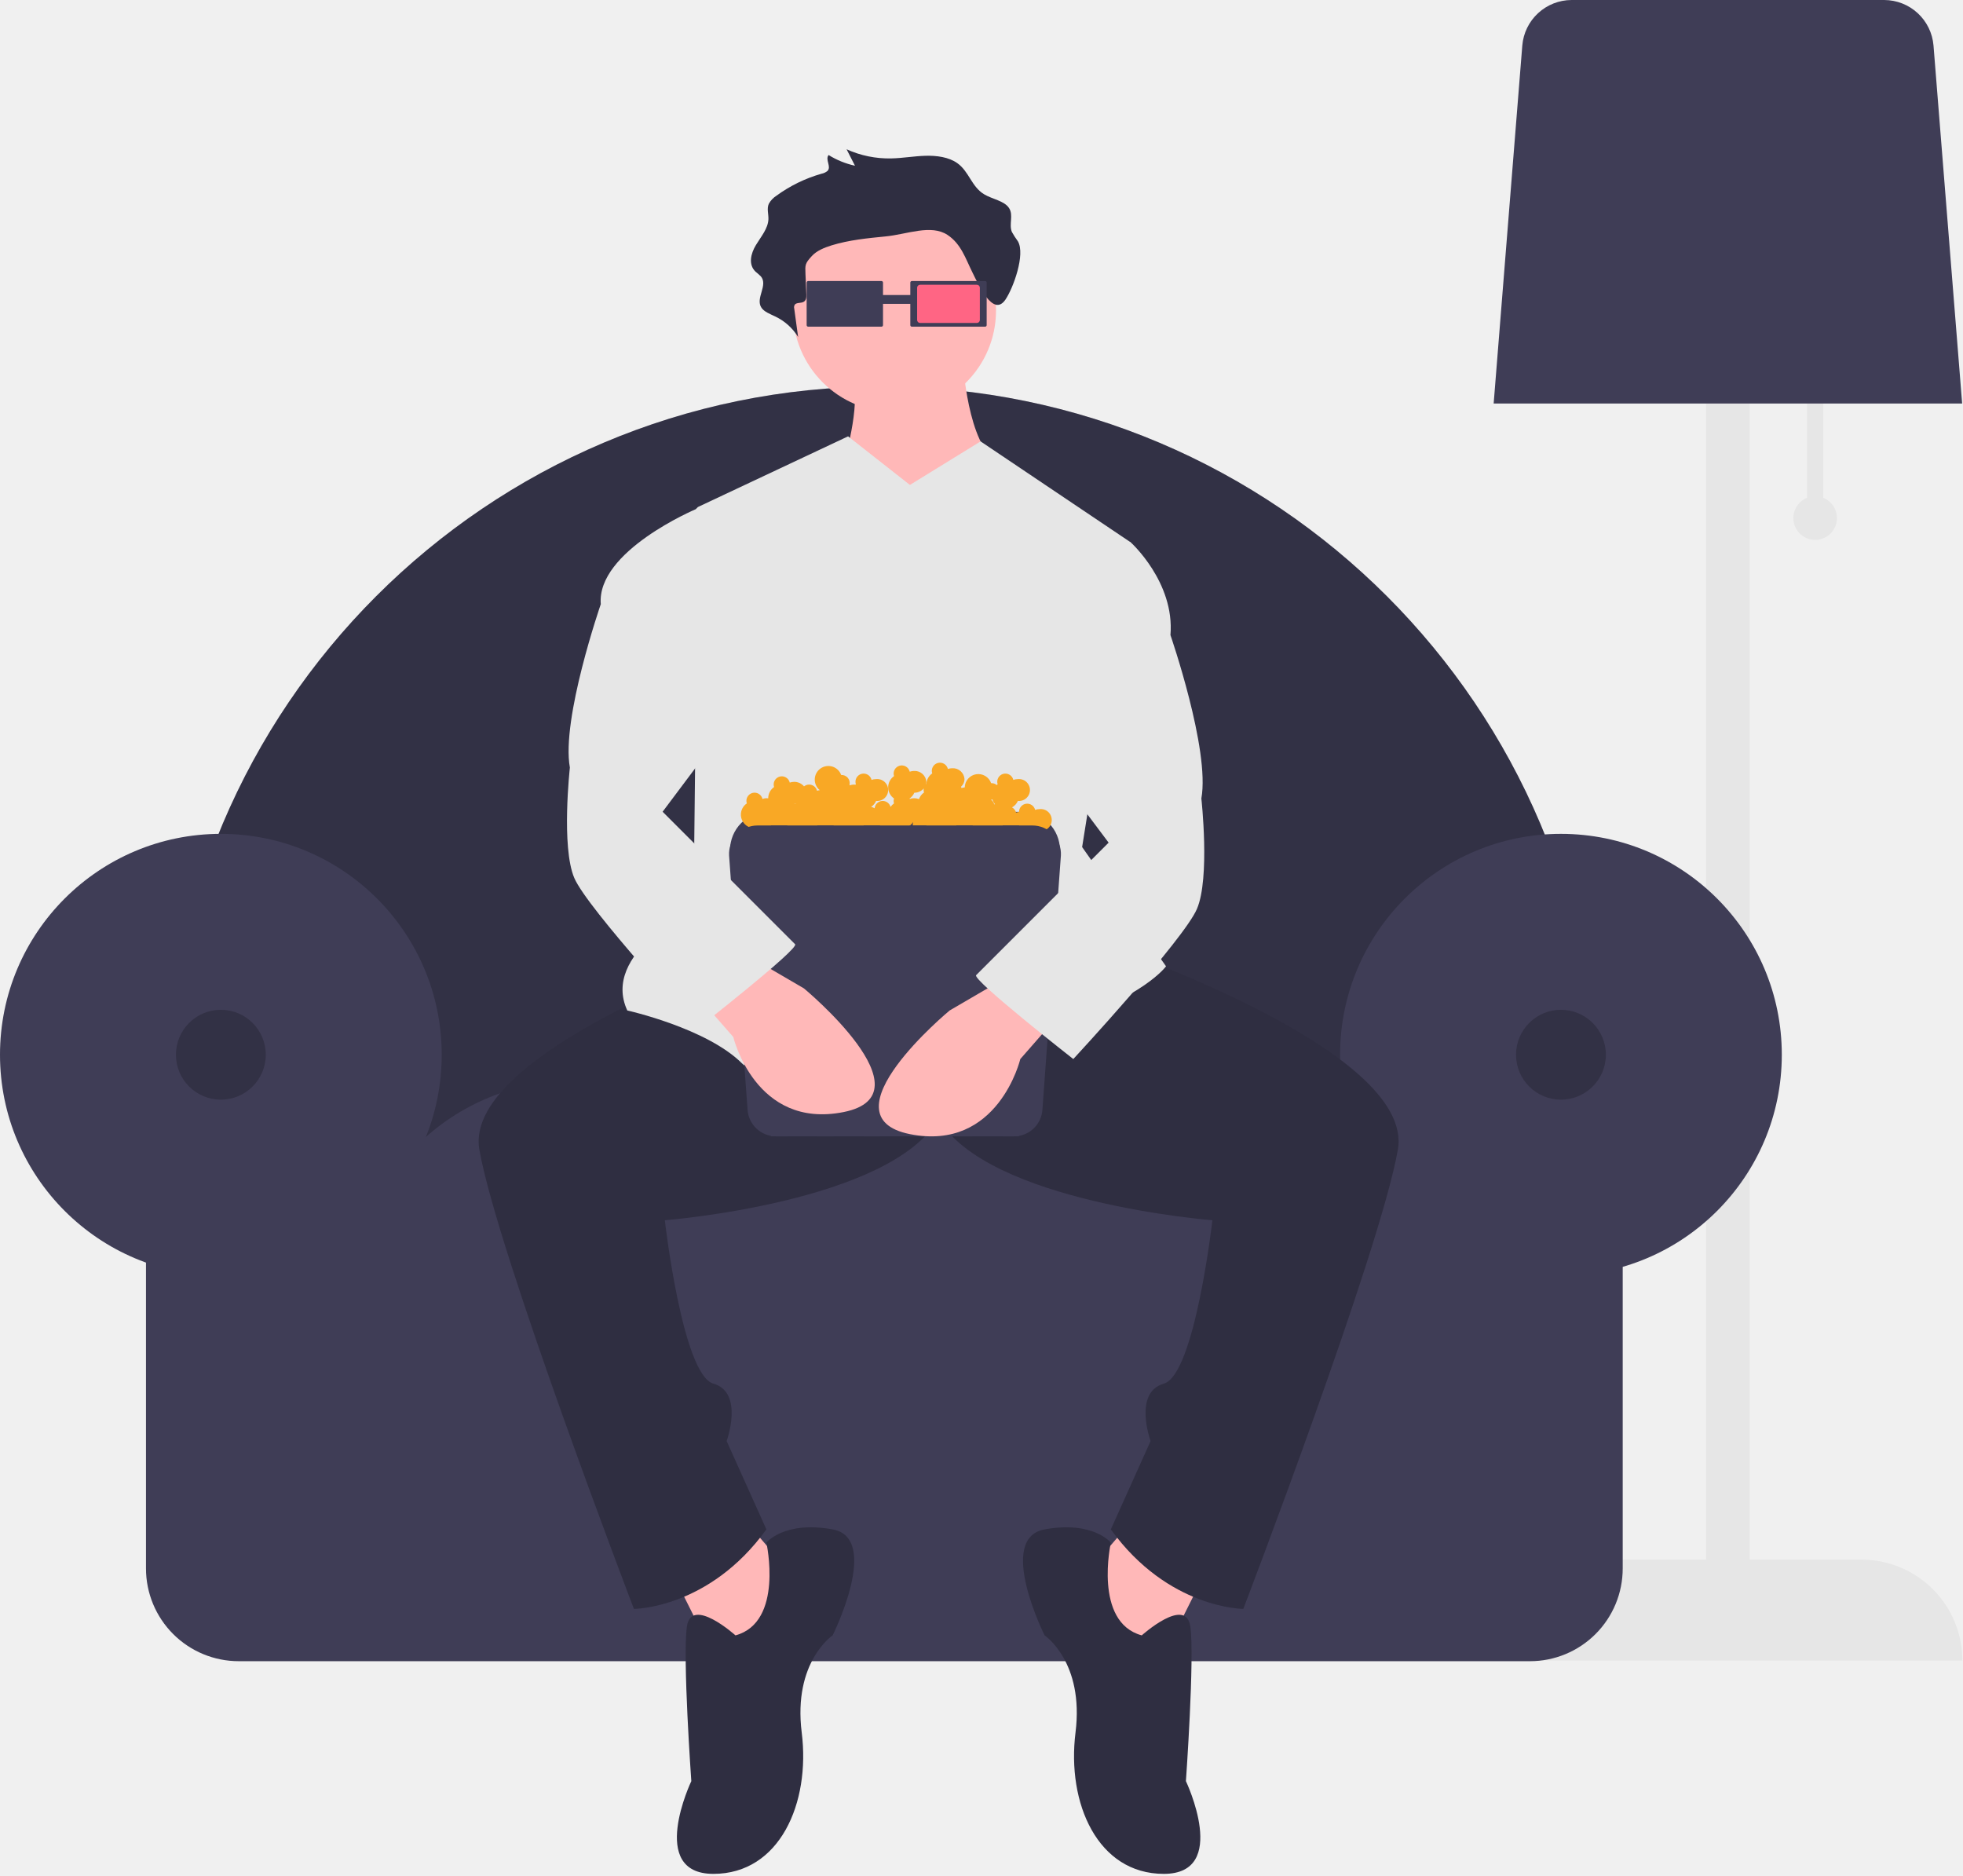
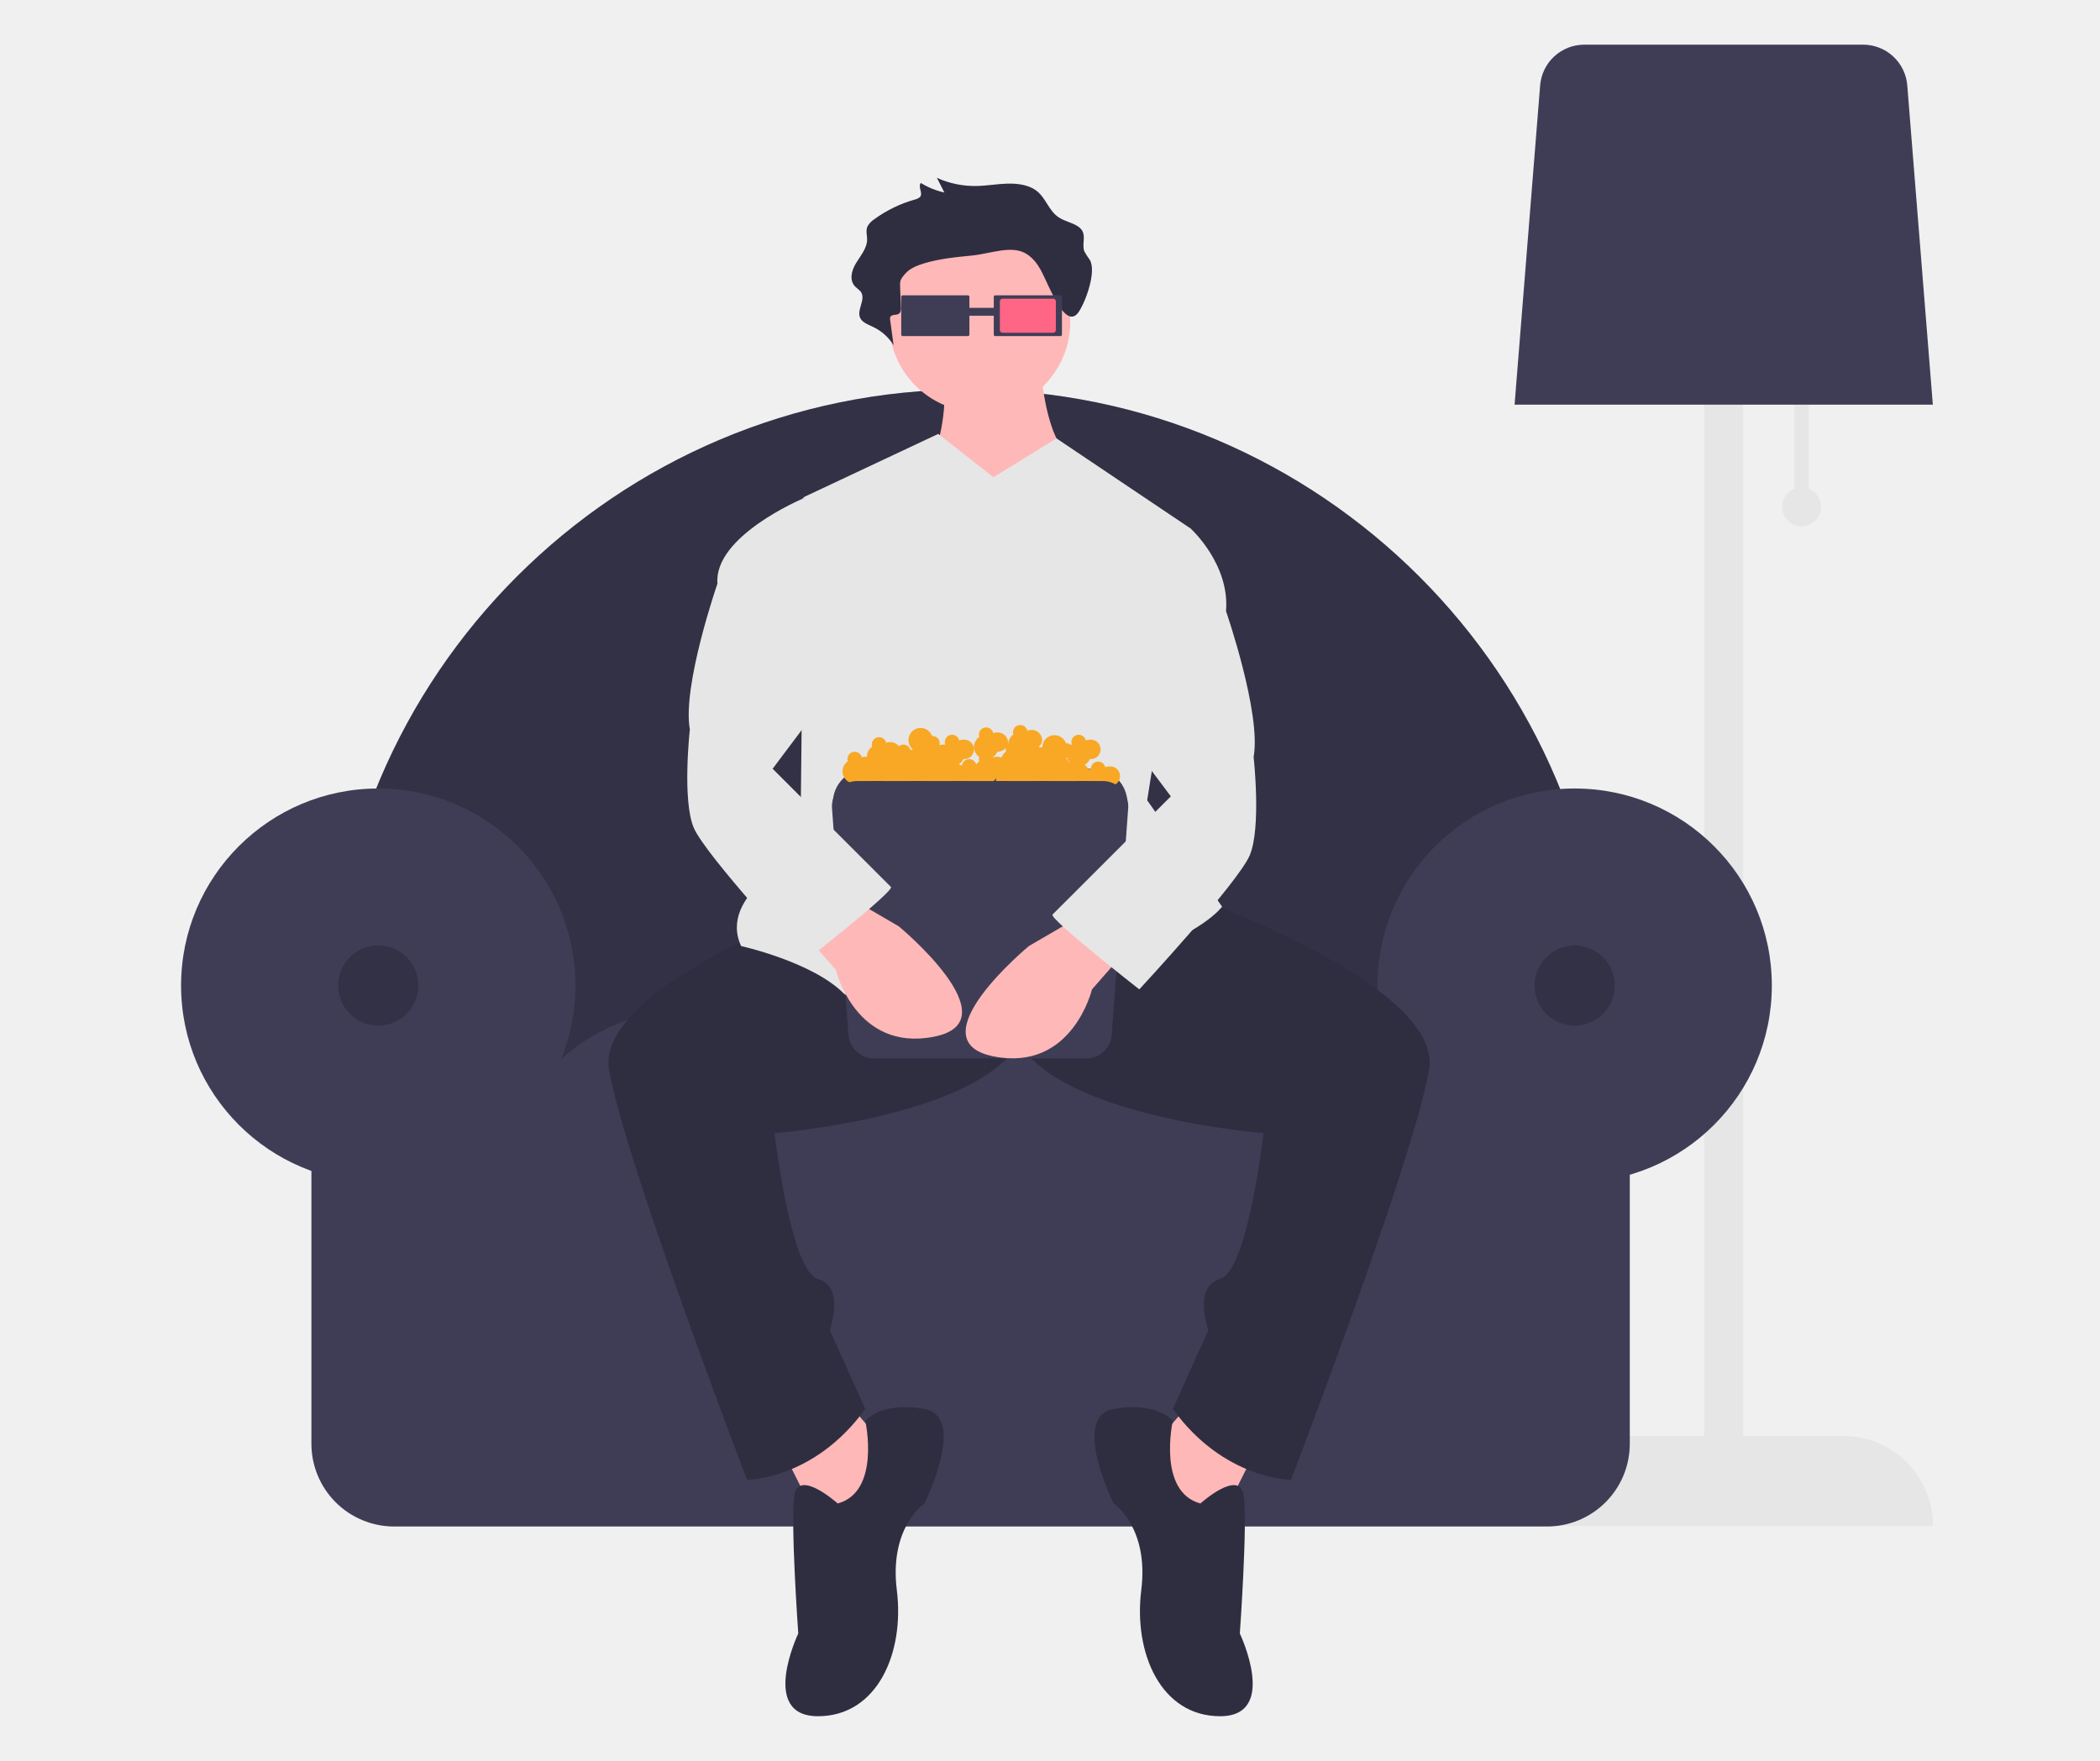
- <svg xmlns="http://www.w3.org/2000/svg" width="720" height="688" viewBox="0 0 720 688" fill="none">
-   <g clip-path="url(#clip0_317_203)">
-     <path d="M668.77 182.587V144H662.77V182.587C661.048 183.283 659.623 184.556 658.738 186.188C657.852 187.82 657.562 189.709 657.917 191.531C658.271 193.354 659.249 194.996 660.682 196.177C662.114 197.357 663.913 198.003 665.77 198.003C667.626 198.003 669.425 197.357 670.858 196.177C672.29 194.996 673.268 193.354 673.622 191.531C673.977 189.709 673.687 187.82 672.801 186.188C671.916 184.556 670.491 183.283 668.77 182.587Z" fill="#E6E6E6" />
-     <path d="M682.77 572H641.77V74H625.77V572H584.769C579.911 572 575.099 572.957 570.61 574.816C566.121 576.676 562.042 579.401 558.607 582.837C555.171 586.273 552.445 590.352 550.586 594.841C548.727 599.33 547.77 604.141 547.77 609V609H719.77V609C719.77 604.141 718.813 599.33 716.953 594.841C715.094 590.352 712.368 586.273 708.932 582.837C705.497 579.401 701.418 576.676 696.929 574.816C692.44 572.957 687.628 572 682.77 572V572Z" fill="#E6E6E6" />
-     <path d="M547.853 148H719.687L709.179 16.66C708.795 12.131 706.73 7.91 703.39 4.827C700.05 1.743 695.678 0.022 691.133 0H576.406C571.861 0.022 567.489 1.743 564.149 4.827C560.809 7.91 558.744 12.131 558.36 16.66L547.853 148Z" fill="#3F3D56" />
-     <path d="M61.098 457.536H585.576V403.989C585.576 259.391 467.936 141.75 323.337 141.75C178.738 141.75 61.098 259.391 61.098 403.989V457.536Z" fill="#3F3D56" />
-     <path opacity="0.2" d="M61.098 457.536H585.576V403.989C585.576 259.391 467.936 141.75 323.337 141.75C178.738 141.75 61.098 259.391 61.098 403.989V457.536Z" fill="black" />
-     <path d="M129.072 476.071H532.705C532.321 454.835 523.622 434.598 508.477 419.707C493.332 404.817 472.95 396.462 451.711 396.438H210.066C188.827 396.462 168.445 404.817 153.3 419.707C138.155 434.598 129.456 454.835 129.072 476.071V476.071Z" fill="#3F3D56" />
-     <path d="M81.006 467.833C125.744 467.833 162.012 431.565 162.012 386.827C162.012 342.089 125.744 305.821 81.006 305.821C36.268 305.821 0 342.089 0 386.827C0 431.565 36.268 467.833 81.006 467.833Z" fill="#3F3D56" />
-     <path d="M572.533 467.833C617.272 467.833 653.539 431.565 653.539 386.827C653.539 342.089 617.272 305.821 572.533 305.821C527.795 305.821 491.527 342.089 491.527 386.827C491.527 431.565 527.795 467.833 572.533 467.833Z" fill="#3F3D56" />
-     <path d="M511.436 428.017V458.222H137.298V428.017H53.546V575.239C53.546 584.259 57.13 592.91 63.508 599.288C69.886 605.667 78.537 609.25 87.557 609.25H561.176C565.643 609.25 570.065 608.37 574.192 606.661C578.318 604.952 582.067 602.447 585.226 599.289C588.384 596.13 590.889 592.381 592.598 588.255C594.308 584.128 595.187 579.705 595.187 575.239V428.017H511.436Z" fill="#3F3D56" />
-     <path opacity="0.2" d="M81.006 403.303C90.105 403.303 97.482 395.926 97.482 386.827C97.482 377.728 90.105 370.351 81.006 370.351C71.907 370.351 64.53 377.728 64.53 386.827C64.53 395.926 71.907 403.303 81.006 403.303Z" fill="black" />
-     <path opacity="0.2" d="M572.533 403.303C581.632 403.303 589.009 395.926 589.009 386.827C589.009 377.728 581.632 370.351 572.533 370.351C563.434 370.351 556.057 377.728 556.057 386.827C556.057 395.926 563.434 403.303 572.533 403.303Z" fill="black" />
-     <path d="M353.178 132.496C353.178 132.496 354.797 163.271 366.135 169.75C377.473 176.229 366.135 219.961 366.135 219.961L312.685 221.581L309.445 169.75C309.445 169.75 315.924 148.694 312.685 138.975C309.445 129.257 353.178 132.496 353.178 132.496Z" fill="#FFB8B8" />
-     <path d="M413.107 560.102L393.671 582.778L424.446 611.933L440.643 579.539L413.107 560.102Z" fill="#FFB8B8" />
-     <path d="M275.431 560.102L294.868 582.778L264.093 611.933L247.896 579.539L275.431 560.102Z" fill="#FFB8B8" />
-     <path d="M402.579 345.49C402.579 345.49 519.199 384.363 512.72 421.616C506.241 458.87 456.03 590.067 456.03 590.067C456.03 590.067 428.495 590.067 407.438 560.912L422.016 528.518C422.016 528.518 415.537 510.701 426.875 507.461C438.213 504.222 444.692 447.532 444.692 447.532C444.692 447.532 362.086 441.053 344.269 410.278L311.875 332.532L402.579 345.49Z" fill="#2F2E41" />
-     <path d="M285.96 345.49C285.96 345.49 169.34 384.363 175.819 421.616C182.298 458.87 232.509 590.067 232.509 590.067C232.509 590.067 260.044 590.067 281.101 560.912L266.523 528.518C266.523 528.518 273.002 510.701 261.664 507.461C250.326 504.222 243.847 447.532 243.847 447.532C243.847 447.532 326.453 441.053 344.27 410.278L376.664 332.532L285.96 345.49Z" fill="#2F2E41" />
-     <path d="M418.777 599.785C418.777 599.785 434.974 585.208 436.593 596.546C438.213 607.884 434.974 653.236 434.974 653.236C434.974 653.236 451.171 687.25 426.875 687.25C402.579 687.25 391.241 661.334 394.481 635.419C397.72 609.503 383.143 599.785 383.143 599.785C383.143 599.785 365.326 564.151 383.143 560.912C400.96 557.673 407.439 565.771 407.439 565.771C407.439 565.771 400.96 594.926 418.777 599.785Z" fill="#2F2E41" />
-     <path d="M269.762 599.785C269.762 599.785 253.565 585.208 251.946 596.546C250.326 607.884 253.565 653.236 253.565 653.236C253.565 653.236 237.368 687.25 261.664 687.25C285.96 687.25 297.298 661.334 294.058 635.419C290.819 609.503 305.396 599.785 305.396 599.785C305.396 599.785 323.213 564.151 305.396 560.912C287.579 557.673 281.1 565.771 281.1 565.771C281.1 565.771 287.579 594.926 269.762 599.785Z" fill="#2F2E41" />
-     <path d="M328.072 151.123C348.647 151.123 365.326 134.444 365.326 113.87C365.326 93.295 348.647 76.616 328.072 76.616C307.498 76.616 290.819 93.295 290.819 113.87C290.819 134.444 307.498 151.123 328.072 151.123Z" fill="#FFB8B8" />
-     <path d="M333.741 177.849L311.065 160.032L255.995 185.947L254.375 333.342C254.375 333.342 220.361 349.539 230.079 370.595C230.079 370.595 259.234 377.074 272.192 390.032C285.15 402.989 358.037 385.173 388.812 375.454C419.586 365.736 427.685 354.398 427.685 354.398L396.91 310.666L414.727 198.905L359.663 161.884L333.741 177.849Z" fill="#E6E6E6" />
-     <path d="M373.363 88.514C372.552 87.413 371.81 86.261 371.142 85.067C369.987 82.254 371.812 78.939 370.107 76.311C368.367 73.63 363.948 73.064 360.942 71.242C356.311 68.436 355.47 62.929 351.131 59.836C348.005 57.607 343.547 57.007 339.369 57.134C335.192 57.261 331.07 58.016 326.891 58.099C321.25 58.225 315.652 57.08 310.514 54.75L313.597 60.781C310.171 60.034 306.898 58.707 303.919 56.858C302.555 58.549 305.05 61.117 303.503 62.703C302.869 63.215 302.119 63.563 301.319 63.716C295.372 65.406 289.773 68.138 284.781 71.784C283.625 72.519 282.669 73.528 281.998 74.722C281.194 76.503 281.907 78.47 281.846 80.363C281.735 83.804 279.109 86.804 277.245 89.904C275.381 93.004 274.374 97.022 277.139 99.653C277.811 100.187 278.456 100.756 279.07 101.356C281.84 104.623 276.937 109.408 279.3 112.875C280.327 114.38 282.43 115.142 284.258 116.031C287.759 117.668 290.704 120.294 292.732 123.584L291.311 113.156C291.237 112.898 291.223 112.627 291.272 112.363C291.322 112.099 291.432 111.851 291.594 111.637C292.282 110.936 293.723 111.215 294.673 110.751C295.718 110.24 295.797 109.067 295.756 108.085L295.436 100.514C295.292 97.11 295.252 96.658 297.76 93.909C299.511 91.99 302.267 90.831 305.035 89.979C311.36 88.032 318.163 87.359 324.888 86.701C332.697 85.937 341.49 82.148 347.554 86.171C352.519 89.464 354.169 94.877 356.561 99.678C358.711 103.993 364.229 116.698 368.823 109.82C371.708 105.501 376.12 93.323 373.363 88.514Z" fill="#2F2E41" />
-     <path d="M334.468 103.063C334.314 103.063 334.167 103.124 334.059 103.233C333.95 103.341 333.889 103.488 333.889 103.642V119.239C333.889 119.392 333.95 119.539 334.059 119.648C334.167 119.756 334.314 119.817 334.468 119.817H361.317C361.471 119.817 361.618 119.756 361.727 119.648C361.835 119.539 361.896 119.392 361.896 119.239V103.642C361.896 103.488 361.835 103.341 361.727 103.233C361.618 103.124 361.471 103.063 361.317 103.063L334.468 103.063Z" fill="#3F3D56" />
-     <path d="M337.468 104.438C337.182 104.439 336.908 104.553 336.706 104.755C336.504 104.957 336.39 105.231 336.39 105.517V117.363C336.39 117.649 336.504 117.923 336.706 118.126C336.908 118.328 337.182 118.442 337.468 118.442H358.317C358.603 118.442 358.877 118.328 359.079 118.126C359.281 117.923 359.395 117.649 359.396 117.363V105.517C359.395 105.231 359.281 104.957 359.079 104.755C358.877 104.553 358.603 104.439 358.317 104.438H337.468Z" fill="#FF6584" />
-     <path d="M334.77 108.201H320.784V111.44H334.77V108.201Z" fill="#3F3D56" />
-     <path d="M296.447 103.063C296.293 103.063 296.146 103.124 296.038 103.233C295.929 103.341 295.868 103.488 295.868 103.642V119.239C295.868 119.392 295.929 119.539 296.038 119.648C296.146 119.756 296.293 119.817 296.447 119.817H323.297C323.45 119.817 323.597 119.756 323.706 119.648C323.814 119.539 323.875 119.392 323.875 119.239V103.642C323.875 103.488 323.814 103.341 323.706 103.233C323.597 103.124 323.45 103.063 323.297 103.063L296.447 103.063Z" fill="#3F3D56" />
-     <path d="M299.448 104.438C299.162 104.439 298.887 104.552 298.685 104.755C298.483 104.957 298.369 105.231 298.369 105.517V117.363C298.369 117.649 298.483 117.924 298.685 118.126C298.887 118.328 299.162 118.442 299.448 118.442H320.296C320.582 118.442 320.856 118.328 321.058 118.126C321.261 117.924 321.375 117.649 321.375 117.363V105.517C321.375 105.231 321.261 104.957 321.058 104.755C320.856 104.552 320.582 104.439 320.296 104.438H299.448Z" fill="#3F3D56" />
-     <path d="M281.77 297.75H374.77C378.483 297.75 382.044 299.225 384.669 301.85C387.295 304.476 388.77 308.037 388.77 311.75V311.75H267.77C267.77 308.037 269.245 304.476 271.87 301.85C274.496 299.225 278.057 297.75 281.77 297.75V297.75Z" fill="#3F3D56" />
-     <path d="M381.27 296.75C380.725 296.752 380.185 296.844 379.67 297.022C379.494 296.312 379.064 295.691 378.461 295.277C377.858 294.862 377.124 294.683 376.398 294.772C375.672 294.862 375.003 295.214 374.519 295.763C374.035 296.311 373.768 297.018 373.77 297.75C373.77 297.765 373.773 297.779 373.774 297.794C373.399 297.829 373.029 297.906 372.67 298.022C372.569 297.618 372.385 297.24 372.129 296.911C371.874 296.582 371.553 296.31 371.187 296.111C372.149 295.58 372.909 294.748 373.352 293.743C373.914 293.799 374.481 293.735 375.018 293.557C375.554 293.379 376.046 293.09 376.463 292.708C376.88 292.327 377.212 291.862 377.437 291.344C377.662 290.825 377.775 290.266 377.769 289.701C377.764 289.136 377.639 288.578 377.403 288.065C377.168 287.551 376.826 287.093 376.402 286.721C375.977 286.348 375.479 286.069 374.939 285.901C374.399 285.734 373.831 285.683 373.27 285.75C372.725 285.752 372.185 285.844 371.671 286.022C371.578 285.629 371.407 285.259 371.168 284.933C370.928 284.608 370.625 284.335 370.277 284.13C369.929 283.925 369.543 283.792 369.143 283.74C368.742 283.689 368.335 283.719 367.946 283.829C367.558 283.938 367.195 284.126 366.881 284.38C366.567 284.634 366.307 284.948 366.118 285.305C365.929 285.662 365.814 286.054 365.78 286.456C365.746 286.859 365.794 287.264 365.922 287.647C365.802 287.73 365.69 287.824 365.579 287.917C365.013 287.43 364.278 287.186 363.534 287.236C363.149 286.132 362.388 285.198 361.384 284.598C360.38 283.999 359.197 283.771 358.043 283.956C356.888 284.141 355.835 284.727 355.069 285.61C354.302 286.493 353.871 287.618 353.851 288.787C353.449 288.819 353.053 288.898 352.67 289.022C352.627 288.853 352.57 288.688 352.498 288.529C352.893 288.18 353.21 287.753 353.429 287.274C353.648 286.796 353.764 286.276 353.77 285.75C353.7 284.624 353.187 283.572 352.344 282.823C351.501 282.073 350.396 281.688 349.27 281.75C348.725 281.752 348.185 281.844 347.67 282.022C347.578 281.629 347.407 281.259 347.168 280.933C346.928 280.608 346.625 280.335 346.277 280.13C345.929 279.925 345.543 279.792 345.142 279.74C344.742 279.689 344.335 279.719 343.946 279.829C343.558 279.938 343.195 280.126 342.881 280.38C342.567 280.634 342.307 280.948 342.118 281.305C341.929 281.662 341.814 282.054 341.78 282.456C341.746 282.859 341.794 283.264 341.922 283.647C341.292 284.085 340.771 284.661 340.401 285.332C340.03 286.003 339.819 286.751 339.784 287.516C339.742 287.554 339.693 287.585 339.653 287.624C339.728 287.339 339.767 287.045 339.77 286.75C339.7 285.624 339.187 284.572 338.344 283.823C337.501 283.073 336.396 282.688 335.27 282.75C334.725 282.752 334.185 282.844 333.67 283.022C333.578 282.629 333.407 282.259 333.168 281.933C332.928 281.608 332.625 281.335 332.277 281.13C331.929 280.925 331.543 280.792 331.142 280.74C330.742 280.689 330.335 280.719 329.946 280.829C329.557 280.938 329.195 281.126 328.881 281.38C328.567 281.634 328.307 281.948 328.118 282.305C327.929 282.662 327.814 283.054 327.78 283.456C327.746 283.859 327.794 284.264 327.921 284.647C327.258 285.106 326.715 285.719 326.34 286.434C325.965 287.148 325.77 287.943 325.77 288.75C325.77 289.557 325.965 290.352 326.34 291.066C326.715 291.781 327.258 292.394 327.921 292.853C327.719 293.434 327.719 294.066 327.921 294.647C327.42 294.997 326.987 295.435 326.642 295.939C326.457 295.267 326.042 294.682 325.471 294.284C324.899 293.886 324.205 293.701 323.511 293.761C322.817 293.821 322.166 294.122 321.671 294.612C321.176 295.102 320.868 295.751 320.8 296.444C320.4 296.209 319.966 296.034 319.515 295.925C320.325 295.39 320.963 294.632 321.351 293.743C321.914 293.799 322.481 293.735 323.017 293.557C323.554 293.379 324.046 293.09 324.463 292.708C324.88 292.327 325.212 291.862 325.437 291.344C325.662 290.825 325.775 290.266 325.769 289.701C325.764 289.136 325.639 288.578 325.403 288.065C325.167 287.551 324.826 287.093 324.402 286.721C323.977 286.348 323.479 286.069 322.939 285.901C322.399 285.734 321.831 285.683 321.27 285.75C320.725 285.752 320.185 285.844 319.67 286.022C319.578 285.629 319.407 285.259 319.167 284.933C318.928 284.608 318.625 284.335 318.277 284.13C317.929 283.925 317.543 283.792 317.142 283.74C316.742 283.689 316.335 283.719 315.946 283.829C315.557 283.938 315.195 284.126 314.881 284.38C314.567 284.634 314.307 284.948 314.118 285.305C313.929 285.662 313.814 286.054 313.78 286.456C313.746 286.859 313.794 287.264 313.921 287.647C313.857 287.692 313.8 287.744 313.738 287.792C313.582 287.777 313.43 287.75 313.27 287.75C312.725 287.752 312.185 287.844 311.67 288.022C311.651 287.947 311.62 287.877 311.596 287.804C311.693 287.359 311.685 286.897 311.573 286.455C311.462 286.014 311.249 285.604 310.952 285.258C310.656 284.912 310.283 284.64 309.863 284.463C309.443 284.286 308.988 284.208 308.534 284.236C308.273 283.511 307.849 282.856 307.293 282.322C306.737 281.788 306.066 281.39 305.331 281.159C304.596 280.928 303.817 280.87 303.056 280.99C302.295 281.11 301.572 281.404 300.943 281.849C300.315 282.295 299.798 282.88 299.433 283.558C299.068 284.237 298.865 284.991 298.84 285.761C298.815 286.531 298.968 287.296 299.288 287.997C299.607 288.698 300.085 289.316 300.683 289.802C300.339 289.841 300 289.915 299.67 290.022C299.552 289.535 299.312 289.085 298.974 288.715C298.635 288.345 298.208 288.067 297.733 287.906C297.257 287.746 296.749 287.708 296.255 287.797C295.761 287.886 295.298 288.098 294.909 288.414C294.463 287.885 293.905 287.461 293.276 287.173C292.647 286.885 291.961 286.741 291.27 286.75C290.725 286.752 290.185 286.844 289.67 287.022C289.578 286.629 289.407 286.259 289.167 285.933C288.928 285.608 288.625 285.335 288.277 285.13C287.929 284.925 287.543 284.792 287.142 284.74C286.742 284.689 286.335 284.719 285.946 284.829C285.557 284.938 285.195 285.126 284.881 285.38C284.566 285.634 284.307 285.948 284.118 286.305C283.928 286.662 283.814 287.054 283.78 287.456C283.746 287.859 283.794 288.264 283.921 288.647C283.258 289.106 282.715 289.719 282.34 290.434C281.966 291.148 281.77 291.943 281.77 292.75C281.77 292.765 281.774 292.78 281.774 292.795C281.065 292.688 280.34 292.766 279.67 293.022C279.578 292.629 279.407 292.259 279.167 291.933C278.928 291.608 278.625 291.335 278.277 291.13C277.929 290.925 277.543 290.792 277.142 290.74C276.742 290.689 276.335 290.719 275.946 290.829C275.557 290.938 275.195 291.126 274.881 291.38C274.566 291.634 274.307 291.948 274.118 292.305C273.928 292.662 273.813 293.054 273.78 293.456C273.746 293.859 273.794 294.264 273.921 294.647C272.957 295.3 272.252 296.27 271.929 297.389C271.606 298.508 271.685 299.705 272.153 300.771C272.621 301.838 273.448 302.707 274.49 303.227C275.532 303.746 276.723 303.885 277.857 303.617C278.037 304.66 278.546 305.619 279.308 306.354C280.07 307.089 281.046 307.562 282.095 307.705C283.145 307.847 284.212 307.652 285.143 307.147C286.073 306.642 286.819 305.853 287.271 304.896C290.873 305.364 294.528 305.2 298.073 304.409C298.404 305.357 299.013 306.182 299.82 306.777C300.627 307.373 301.596 307.711 302.598 307.747C303.601 307.783 304.591 307.515 305.439 306.979C306.287 306.443 306.954 305.664 307.351 304.743C308.08 304.728 308.797 304.551 309.449 304.224C309.905 305.03 310.577 305.693 311.39 306.138C312.203 306.583 313.124 306.793 314.049 306.743C314.974 306.693 315.867 306.385 316.628 305.855C317.388 305.325 317.985 304.594 318.351 303.743C319.464 303.532 320.615 303.717 321.604 304.267C322.594 304.816 323.36 305.695 323.77 306.75C324.438 305.834 325.299 305.076 326.291 304.527C327.283 303.978 328.382 303.652 329.513 303.571C330.518 303.851 331.587 303.802 332.561 303.429C333.536 303.057 334.365 302.382 334.928 301.503C334.614 302.721 334.77 304.013 335.366 305.12C335.962 306.228 336.953 307.07 338.143 307.479C339.332 307.887 340.632 307.833 341.782 307.326C342.933 306.819 343.851 305.896 344.351 304.743C345.08 304.728 345.797 304.551 346.449 304.224C346.905 305.03 347.577 305.693 348.39 306.138C349.203 306.583 350.124 306.793 351.049 306.743C351.974 306.693 352.867 306.385 353.628 305.855C354.388 305.325 354.985 304.594 355.351 303.743C356.08 303.728 356.797 303.551 357.449 303.224C357.8 303.85 358.284 304.393 358.867 304.813C359.45 305.234 360.117 305.523 360.822 305.66C361.528 305.796 362.254 305.778 362.952 305.605C363.649 305.433 364.301 305.11 364.861 304.66C365.035 305.617 365.485 306.502 366.155 307.206C366.826 307.91 367.688 308.402 368.635 308.621C369.582 308.841 370.573 308.778 371.485 308.442C372.397 308.105 373.19 307.508 373.767 306.726C374.368 307.186 375.065 307.502 375.806 307.652C376.547 307.801 377.313 307.78 378.044 307.588C378.776 307.397 379.454 307.041 380.027 306.548C380.6 306.055 381.053 305.437 381.351 304.743C381.914 304.798 382.481 304.735 383.017 304.557C383.554 304.379 384.046 304.09 384.463 303.708C384.88 303.327 385.212 302.862 385.437 302.344C385.662 301.825 385.775 301.266 385.769 300.701C385.764 300.136 385.639 299.578 385.403 299.065C385.167 298.551 384.826 298.093 384.402 297.72C383.977 297.348 383.479 297.069 382.939 296.901C382.399 296.734 381.83 296.683 381.27 296.75L381.27 296.75ZM291.891 294.686C291.886 294.71 291.883 294.735 291.878 294.759C291.841 294.758 291.807 294.75 291.77 294.75C291.62 294.754 291.471 294.769 291.324 294.795C291.332 294.777 291.344 294.761 291.352 294.743C291.532 294.734 291.713 294.715 291.891 294.686V294.686ZM333.67 293.022C333.656 292.964 333.631 292.91 333.613 292.854C334.377 292.324 334.978 291.594 335.352 290.743C336.009 290.739 336.659 290.597 337.258 290.326C337.857 290.055 338.392 289.66 338.828 289.168C338.79 289.36 338.77 289.555 338.77 289.75C338.774 290.055 338.825 290.358 338.922 290.647C338.063 291.246 337.413 292.098 337.063 293.084C335.975 292.661 334.773 292.639 333.67 293.022V293.022ZM363.621 293.395C363.619 293.334 363.626 293.271 363.622 293.21C363.75 293.209 363.877 293.201 364.004 293.184C364.198 293.831 364.522 294.431 364.956 294.949C364.862 294.975 364.762 294.991 364.67 295.022C364.509 294.379 364.14 293.807 363.621 293.395V293.395Z" fill="#F9A825" />
-     <path d="M277.843 302.75C276.424 302.75 275.021 303.039 273.718 303.599C272.415 304.159 271.239 304.979 270.263 306.009C269.288 307.038 268.532 308.256 268.043 309.587C267.553 310.919 267.34 312.336 267.416 313.752L274.187 406.867C274.33 409.536 275.491 412.049 277.431 413.887C279.371 415.726 281.942 416.75 284.614 416.75H371.925C374.597 416.75 377.168 415.726 379.108 413.887C381.048 412.049 382.209 409.536 382.351 406.867L389.123 313.752C389.199 312.336 388.986 310.919 388.496 309.587C388.007 308.256 387.251 307.038 386.275 306.009C385.3 304.979 384.124 304.159 382.821 303.599C381.518 303.039 380.115 302.75 378.696 302.75H277.843Z" fill="#3F3D56" />
-     <path d="M288.77 302.75H282.77V416.75H288.77V302.75Z" fill="#3F3D56" />
-     <path d="M305.77 302.75H299.77V416.75H305.77V302.75Z" fill="#3F3D56" />
-     <path d="M322.77 302.75H316.77V416.75H322.77V302.75Z" fill="#3F3D56" />
-     <path d="M339.77 302.75H333.77V416.75H339.77V302.75Z" fill="#3F3D56" />
-     <path d="M356.77 302.75H350.77V416.75H356.77V302.75Z" fill="#3F3D56" />
-     <path d="M373.77 302.75H367.77V416.75H373.77V302.75Z" fill="#3F3D56" />
-     <path d="M367.755 359.257L348.319 370.595C348.319 370.595 301.347 409.468 333.741 415.947C366.136 422.426 374.234 388.412 374.234 388.412L385.572 375.454L367.755 359.257Z" fill="#FFB8B8" />
-     <path d="M275.431 351.158L294.868 362.496C294.868 362.496 341.84 401.37 309.445 407.849C277.051 414.327 268.952 380.313 268.952 380.313L257.614 367.356L275.431 351.158Z" fill="#FFB8B8" />
-     <path d="M393.671 197.285L414.727 198.905C414.727 198.905 430.924 213.482 429.305 232.919C429.305 232.919 443.882 275.032 440.643 292.849C440.643 292.849 443.882 322.003 439.023 333.342C434.164 344.68 393.671 388.412 393.671 388.412C393.671 388.412 356.417 359.257 358.037 357.637L406.629 309.046L382.333 276.651L393.671 197.285Z" fill="#E6E6E6" />
-     <path d="M255.995 185.947L255.185 186.757C255.185 186.757 218.741 202.144 220.361 221.581C220.361 221.581 205.784 263.694 209.023 281.511C209.023 281.511 205.784 310.665 210.643 322.004C215.502 333.342 255.995 377.074 255.995 377.074C255.995 377.074 293.248 347.919 291.629 346.299L243.037 297.708L267.333 265.313L255.995 185.947Z" fill="#E6E6E6" />
-   </g>
-   <defs>
-     <clipPath id="clip0_317_203">
-       <rect width="719.769" height="687.25" fill="white" />
-     </clipPath>
-   </defs>
+ <svg xmlns="http://www.w3.org/2000/svg" width="893" height="749" viewBox="0 0 893 749" fill="none">
+   <path d="M769.212 207.897V167.976H763.001V207.897C761.22 208.617 759.745 209.934 758.828 211.622C757.912 213.311 757.612 215.265 757.979 217.15C758.346 219.036 759.357 220.735 760.84 221.956C762.323 223.178 764.185 223.846 766.107 223.846C768.028 223.846 769.89 223.178 771.373 221.956C772.856 220.735 773.868 219.036 774.235 217.15C774.602 215.265 774.301 213.311 773.385 211.622C772.469 209.934 770.993 208.617 769.212 207.897Z" fill="#E6E6E6" />
+   <path d="M783.703 610.767H741.266V95.557H724.705V610.767H682.268C677.238 610.767 672.258 611.757 667.612 613.681C662.966 615.605 658.744 618.424 655.188 621.979C651.631 625.533 648.81 629.753 646.886 634.397C644.961 639.041 643.971 644.019 643.971 649.046V649.046H822V649.046C822 644.019 821.009 639.041 819.085 634.397C817.16 629.753 814.339 625.533 810.783 621.979C807.227 618.424 803.005 615.605 798.359 613.681C793.712 611.757 788.732 610.767 783.703 610.767V610.767Z" fill="#E6E6E6" />
+   <path d="M644.057 172.115H821.914L811.038 36.235C810.64 31.55 808.503 27.183 805.046 23.993C801.59 20.804 797.064 19.022 792.359 19H673.611C668.907 19.022 664.381 20.804 660.924 23.993C657.468 27.183 655.33 31.55 654.933 36.235L644.057 172.115Z" fill="#3F3D56" />
+   <path d="M140.239 492.347H683.103V436.95C683.103 287.355 561.339 165.649 411.671 165.649C262.004 165.649 140.239 287.355 140.239 436.95V492.347Z" fill="#3F3D56" />
+   <path opacity="0.2" d="M140.239 492.347H683.103V436.95C683.103 287.355 561.339 165.649 411.671 165.649C262.004 165.649 140.239 287.355 140.239 436.95V492.347Z" fill="black" />
+   <path d="M210.597 511.523H628.378C627.981 489.553 618.977 468.616 603.301 453.211C587.625 437.806 566.528 429.163 544.545 429.138H294.43C272.446 429.163 251.349 437.806 235.674 453.211C219.998 468.616 210.994 489.553 210.597 511.523V511.523Z" fill="#3F3D56" />
+   <path d="M160.845 503C207.152 503 244.691 465.479 244.691 419.195C244.691 372.911 207.152 335.39 160.845 335.39C114.539 335.39 77 372.911 77 419.195C77 465.479 114.539 503 160.845 503Z" fill="#3F3D56" />
+   <path d="M669.602 503C715.909 503 753.448 465.479 753.448 419.195C753.448 372.911 715.909 335.39 669.602 335.39C623.296 335.39 585.757 372.911 585.757 419.195C585.757 465.479 623.296 503 669.602 503Z" fill="#3F3D56" />
+   <path d="M606.363 461.808V493.057H219.11V461.808H132.423V614.118C132.423 623.45 136.132 632.4 142.734 638.999C149.336 645.597 158.29 649.304 167.626 649.304H657.847C662.47 649.304 667.048 648.394 671.319 646.626C675.59 644.858 679.471 642.266 682.739 638.999C686.008 635.731 688.601 631.852 690.371 627.583C692.14 623.314 693.05 618.739 693.05 614.118V461.808H606.363Z" fill="#3F3D56" />
+   <path opacity="0.2" d="M160.845 436.24C170.264 436.24 177.899 428.609 177.899 419.195C177.899 409.781 170.264 402.15 160.845 402.15C151.427 402.15 143.792 409.781 143.792 419.195C143.792 428.609 151.427 436.24 160.845 436.24Z" fill="black" />
+   <path opacity="0.2" d="M669.602 436.24C679.02 436.24 686.655 428.609 686.655 419.195C686.655 409.781 679.02 402.15 669.602 402.15C660.184 402.15 652.549 409.781 652.549 419.195C652.549 428.609 660.184 436.24 669.602 436.24Z" fill="black" />
+   <path d="M442.558 156.075C442.558 156.075 444.235 187.913 455.97 194.616C467.706 201.319 455.97 246.563 455.97 246.563L400.646 248.238L397.293 194.616C397.293 194.616 403.999 172.832 400.646 162.778C397.293 152.724 442.558 156.075 442.558 156.075Z" fill="#FFB8B8" />
+   <path d="M504.588 598.458L484.471 621.918L516.325 652.08L533.089 618.567L504.588 598.458Z" fill="#FFB8B8" />
+   <path d="M362.086 598.458L382.204 621.918L350.351 652.08L333.586 618.567L362.086 598.458Z" fill="#FFB8B8" />
+   <path d="M493.691 376.429C493.691 376.429 614.399 416.646 607.693 455.186C600.987 493.727 549.016 629.458 549.016 629.458C549.016 629.458 520.515 629.458 498.721 599.296L513.809 565.782C513.809 565.782 507.103 547.349 518.839 543.998C530.574 540.647 537.28 481.997 537.28 481.997C537.28 481.997 451.779 475.295 433.338 443.457L399.808 363.023L493.691 376.429Z" fill="#2F2E41" />
+   <path d="M372.984 376.429C372.984 376.429 252.276 416.646 258.982 455.186C265.688 493.727 317.66 629.458 317.66 629.458C317.66 629.458 346.16 629.458 367.955 599.296L352.866 565.782C352.866 565.782 359.572 547.349 347.837 543.998C336.101 540.647 329.395 481.997 329.395 481.997C329.395 481.997 414.896 475.295 433.338 443.457L466.868 363.023L372.984 376.429Z" fill="#2F2E41" />
+   <path d="M510.456 639.513C510.456 639.513 527.221 624.431 528.897 636.161C530.574 647.891 527.221 694.81 527.221 694.81C527.221 694.81 543.986 730 518.838 730C493.691 730 481.956 703.189 485.309 676.378C488.662 649.567 473.573 639.513 473.573 639.513C473.573 639.513 455.132 602.647 473.573 599.296C492.015 595.945 498.721 604.323 498.721 604.323C498.721 604.323 492.015 634.485 510.456 639.513Z" fill="#2F2E41" />
+   <path d="M356.219 639.513C356.219 639.513 339.454 624.431 337.777 636.161C336.101 647.891 339.454 694.81 339.454 694.81C339.454 694.81 322.689 730 347.836 730C372.984 730 384.719 703.189 381.366 676.378C378.013 649.567 393.102 639.513 393.102 639.513C393.102 639.513 411.543 602.647 393.102 599.296C374.66 595.945 367.954 604.323 367.954 604.323C367.954 604.323 374.66 634.485 356.219 639.513Z" fill="#2F2E41" />
+   <path d="M416.572 175.346C437.868 175.346 455.131 158.09 455.131 136.805C455.131 115.519 437.868 98.264 416.572 98.264C395.276 98.264 378.013 115.519 378.013 136.805C378.013 158.09 395.276 175.346 416.572 175.346Z" fill="#FFB8B8" />
+   <path d="M422.44 202.995L398.969 184.562L341.968 211.373L340.292 363.861C340.292 363.861 305.085 380.618 315.144 402.402C315.144 402.402 345.321 409.105 358.733 422.51C372.145 435.916 447.588 417.483 479.441 407.429C511.294 397.375 519.677 385.645 519.677 385.645L487.823 340.401L506.265 224.779L449.27 186.478L422.44 202.995Z" fill="#E6E6E6" />
+   <path d="M463.45 110.573C462.61 109.434 461.843 108.243 461.152 107.007C459.956 104.096 461.845 100.667 460.08 97.949C458.279 95.174 453.705 94.589 450.594 92.704C445.801 89.801 444.929 84.103 440.439 80.904C437.203 78.598 432.588 77.977 428.265 78.108C423.941 78.24 419.675 79.021 415.349 79.107C409.51 79.237 403.717 78.053 398.398 75.642L401.589 81.881C398.043 81.109 394.655 79.736 391.571 77.823C390.16 79.573 392.742 82.229 391.141 83.87C390.485 84.399 389.709 84.759 388.88 84.918C382.725 86.666 376.93 89.492 371.763 93.265C370.567 94.025 369.577 95.069 368.882 96.304C368.051 98.147 368.788 100.182 368.725 102.141C368.611 105.7 365.892 108.804 363.963 112.011C362.033 115.218 360.992 119.375 363.853 122.096C364.549 122.649 365.216 123.237 365.852 123.859C368.719 127.239 363.644 132.189 366.09 135.776C367.152 137.333 369.329 138.121 371.221 139.041C374.845 140.735 377.894 143.451 379.993 146.855L378.522 136.066C378.445 135.8 378.431 135.519 378.482 135.246C378.533 134.973 378.647 134.716 378.815 134.495C379.527 133.769 381.019 134.059 382.002 133.578C383.084 133.049 383.165 131.837 383.122 130.821L382.791 122.988C382.642 119.466 382.601 118.998 385.196 116.155C387.01 114.169 389.862 112.97 392.727 112.089C399.274 110.075 406.316 109.378 413.276 108.697C421.358 107.907 430.46 103.987 436.737 108.149C441.875 111.556 443.583 117.156 446.059 122.122C448.285 126.587 453.996 139.731 458.751 132.616C461.737 128.147 466.304 115.548 463.45 110.573Z" fill="#2F2E41" />
+   <path d="M423.192 125.625C423.033 125.625 422.881 125.688 422.769 125.8C422.656 125.912 422.593 126.065 422.593 126.223V142.36C422.593 142.518 422.656 142.67 422.769 142.783C422.881 142.895 423.033 142.958 423.192 142.958H450.983C451.142 142.958 451.294 142.895 451.406 142.783C451.519 142.67 451.582 142.518 451.582 142.36V126.223C451.582 126.065 451.519 125.912 451.406 125.8C451.294 125.688 451.142 125.625 450.983 125.625L423.192 125.625Z" fill="#3F3D56" />
+   <path d="M426.298 127.048C426.002 127.048 425.718 127.166 425.509 127.375C425.3 127.584 425.182 127.868 425.182 128.163V140.419C425.182 140.715 425.3 140.999 425.509 141.208C425.718 141.417 426.002 141.535 426.298 141.535H447.878C448.173 141.535 448.457 141.417 448.667 141.208C448.876 140.999 448.994 140.715 448.994 140.419V128.163C448.994 127.868 448.876 127.584 448.667 127.375C448.457 127.166 448.173 127.048 447.878 127.048H426.298Z" fill="#FF6584" />
+   <path d="M423.505 130.94H409.028V134.291H423.505V130.94Z" fill="#3F3D56" />
+   <path d="M383.838 125.625C383.679 125.625 383.527 125.688 383.415 125.8C383.303 125.913 383.24 126.065 383.239 126.223V142.36C383.24 142.518 383.303 142.67 383.415 142.783C383.527 142.895 383.679 142.958 383.838 142.958H411.629C411.788 142.958 411.94 142.895 412.053 142.783C412.165 142.67 412.228 142.518 412.228 142.36V126.223C412.228 126.065 412.165 125.913 412.053 125.8C411.94 125.688 411.788 125.625 411.629 125.625L383.838 125.625Z" fill="#3F3D56" />
+   <path d="M386.944 127.048C386.648 127.048 386.364 127.165 386.155 127.375C385.945 127.584 385.828 127.868 385.827 128.163V140.419C385.828 140.715 385.945 140.999 386.155 141.208C386.364 141.417 386.648 141.535 386.944 141.535H408.523C408.819 141.535 409.103 141.417 409.312 141.208C409.522 140.999 409.64 140.715 409.64 140.419V128.163C409.64 127.868 409.522 127.584 409.312 127.375C409.103 127.165 408.819 127.048 408.523 127.048H386.944Z" fill="#3F3D56" />
+   <path d="M368.646 327.04H464.906C468.749 327.04 472.435 328.566 475.153 331.282C477.87 333.998 479.397 337.682 479.397 341.523V341.523H354.155C354.155 337.682 355.682 333.998 358.4 331.282C361.117 328.566 364.803 327.04 368.646 327.04V327.04Z" fill="#3F3D56" />
+   <path d="M471.635 326.005C471.071 326.008 470.512 326.103 469.979 326.287C469.797 325.552 469.351 324.91 468.727 324.481C468.103 324.052 467.344 323.867 466.592 323.959C465.84 324.052 465.149 324.416 464.648 324.984C464.146 325.551 463.87 326.283 463.872 327.04C463.872 327.055 463.876 327.069 463.876 327.085C463.488 327.122 463.105 327.201 462.734 327.321C462.629 326.904 462.438 326.512 462.174 326.172C461.91 325.832 461.578 325.55 461.199 325.344C462.194 324.795 462.981 323.934 463.439 322.894C464.021 322.952 464.609 322.886 465.163 322.702C465.718 322.517 466.228 322.218 466.66 321.824C467.091 321.429 467.435 320.948 467.668 320.412C467.901 319.876 468.018 319.297 468.012 318.712C468.006 318.128 467.877 317.551 467.633 317.02C467.389 316.489 467.036 316.015 466.596 315.629C466.157 315.243 465.641 314.955 465.082 314.782C464.524 314.609 463.935 314.555 463.354 314.625C462.791 314.627 462.232 314.723 461.699 314.907C461.603 314.5 461.426 314.117 461.179 313.78C460.931 313.444 460.617 313.161 460.257 312.949C459.897 312.736 459.497 312.6 459.082 312.546C458.668 312.493 458.247 312.524 457.844 312.637C457.442 312.751 457.067 312.945 456.742 313.207C456.416 313.47 456.148 313.796 455.952 314.165C455.756 314.534 455.637 314.939 455.602 315.356C455.567 315.772 455.617 316.191 455.749 316.588C455.625 316.674 455.509 316.771 455.394 316.867C454.808 316.363 454.048 316.11 453.277 316.163C452.879 315.02 452.091 314.054 451.052 313.434C450.013 312.813 448.789 312.578 447.594 312.769C446.398 312.961 445.309 313.566 444.515 314.48C443.722 315.394 443.276 316.557 443.255 317.767C442.839 317.8 442.429 317.881 442.033 318.01C441.988 317.835 441.929 317.664 441.854 317.5C442.263 317.139 442.591 316.697 442.818 316.202C443.045 315.707 443.165 315.17 443.171 314.625C443.098 313.46 442.568 312.372 441.695 311.596C440.823 310.821 439.679 310.422 438.513 310.487C437.95 310.489 437.39 310.584 436.858 310.768C436.762 310.362 436.585 309.978 436.337 309.642C436.089 309.305 435.776 309.022 435.416 308.81C435.055 308.598 434.656 308.461 434.241 308.408C433.826 308.354 433.405 308.385 433.003 308.499C432.601 308.613 432.226 308.807 431.9 309.069C431.575 309.332 431.306 309.657 431.11 310.027C430.915 310.396 430.796 310.801 430.761 311.217C430.726 311.634 430.776 312.053 430.907 312.45C430.256 312.902 429.717 313.499 429.333 314.193C428.95 314.887 428.731 315.66 428.695 316.453C428.651 316.491 428.601 316.523 428.56 316.564C428.637 316.269 428.677 315.965 428.68 315.66C428.607 314.495 428.077 313.406 427.204 312.631C426.332 311.856 425.188 311.457 424.022 311.521C423.459 311.524 422.9 311.619 422.367 311.803C422.271 311.396 422.094 311.013 421.846 310.676C421.599 310.34 421.285 310.057 420.925 309.845C420.565 309.633 420.165 309.496 419.75 309.442C419.336 309.389 418.914 309.42 418.512 309.534C418.11 309.647 417.735 309.841 417.409 310.104C417.084 310.366 416.815 310.692 416.62 311.061C416.424 311.43 416.305 311.836 416.27 312.252C416.235 312.668 416.285 313.088 416.416 313.484C415.729 313.959 415.168 314.593 414.78 315.332C414.392 316.072 414.189 316.894 414.189 317.729C414.189 318.563 414.392 319.386 414.78 320.125C415.168 320.864 415.729 321.499 416.416 321.973C416.207 322.574 416.207 323.229 416.416 323.83C415.898 324.192 415.449 324.644 415.092 325.166C414.901 324.471 414.472 323.866 413.88 323.454C413.288 323.042 412.57 322.851 411.852 322.913C411.133 322.975 410.459 323.287 409.947 323.794C409.434 324.301 409.115 324.971 409.046 325.689C408.631 325.446 408.183 325.265 407.715 325.151C408.554 324.598 409.214 323.814 409.616 322.894C410.198 322.952 410.786 322.886 411.341 322.702C411.895 322.517 412.405 322.218 412.837 321.824C413.268 321.429 413.612 320.948 413.845 320.412C414.078 319.876 414.195 319.297 414.189 318.712C414.183 318.128 414.054 317.551 413.81 317.02C413.566 316.489 413.213 316.015 412.773 315.629C412.334 315.243 411.818 314.955 411.259 314.782C410.701 314.609 410.112 314.555 409.531 314.625C408.968 314.627 408.409 314.723 407.876 314.907C407.781 314.5 407.603 314.117 407.356 313.78C407.108 313.444 406.794 313.161 406.434 312.949C406.074 312.736 405.674 312.6 405.26 312.546C404.845 312.493 404.424 312.524 404.021 312.637C403.619 312.751 403.244 312.945 402.919 313.207C402.593 313.47 402.325 313.796 402.129 314.165C401.933 314.534 401.814 314.939 401.779 315.356C401.744 315.772 401.794 316.191 401.926 316.588C401.859 316.634 401.799 316.688 401.735 316.737C401.574 316.722 401.417 316.694 401.251 316.694C400.688 316.697 400.128 316.792 399.596 316.976C399.576 316.898 399.544 316.825 399.519 316.75C399.619 316.289 399.611 315.812 399.495 315.355C399.38 314.898 399.16 314.474 398.853 314.116C398.545 313.758 398.16 313.477 397.725 313.293C397.291 313.11 396.82 313.03 396.349 313.059C396.08 312.309 395.64 311.631 395.065 311.079C394.49 310.527 393.795 310.115 393.034 309.876C392.273 309.637 391.467 309.577 390.68 309.7C389.892 309.824 389.143 310.129 388.493 310.59C387.842 311.051 387.307 311.656 386.929 312.358C386.552 313.06 386.342 313.84 386.315 314.636C386.289 315.433 386.448 316.225 386.779 316.95C387.11 317.675 387.604 318.314 388.223 318.817C387.867 318.858 387.516 318.934 387.175 319.045C387.053 318.541 386.805 318.075 386.454 317.693C386.103 317.31 385.661 317.022 385.169 316.856C384.677 316.69 384.151 316.651 383.64 316.743C383.129 316.834 382.65 317.054 382.246 317.381C381.785 316.833 381.208 316.395 380.557 316.097C379.905 315.8 379.196 315.65 378.48 315.66C377.916 315.662 377.357 315.757 376.825 315.941C376.729 315.534 376.552 315.151 376.304 314.815C376.056 314.478 375.743 314.195 375.382 313.983C375.022 313.771 374.623 313.634 374.208 313.581C373.793 313.527 373.372 313.558 372.97 313.672C372.567 313.785 372.192 313.979 371.867 314.242C371.542 314.505 371.273 314.83 371.077 315.199C370.881 315.569 370.762 315.974 370.727 316.39C370.693 316.807 370.742 317.226 370.874 317.622C370.187 318.097 369.626 318.731 369.238 319.471C368.85 320.21 368.647 321.032 368.647 321.867C368.647 321.883 368.651 321.898 368.651 321.914C367.918 321.802 367.167 321.883 366.474 322.149C366.378 321.742 366.201 321.359 365.953 321.022C365.706 320.685 365.392 320.403 365.032 320.19C364.672 319.978 364.272 319.841 363.857 319.788C363.443 319.734 363.022 319.765 362.619 319.879C362.217 319.993 361.842 320.187 361.516 320.449C361.191 320.712 360.923 321.038 360.727 321.407C360.531 321.776 360.412 322.181 360.377 322.598C360.342 323.014 360.392 323.433 360.523 323.83C359.525 324.505 358.795 325.509 358.461 326.667C358.127 327.824 358.209 329.062 358.693 330.166C359.177 331.269 360.033 332.168 361.112 332.706C362.191 333.243 363.424 333.386 364.597 333.11C364.784 334.189 365.31 335.181 366.099 335.941C366.887 336.702 367.898 337.191 368.984 337.338C370.07 337.486 371.175 337.284 372.138 336.761C373.101 336.239 373.873 335.423 374.341 334.433C378.069 334.917 381.853 334.747 385.522 333.929C385.864 334.909 386.494 335.763 387.33 336.379C388.166 336.995 389.168 337.345 390.206 337.382C391.244 337.419 392.268 337.143 393.146 336.588C394.024 336.033 394.714 335.227 395.125 334.274C395.88 334.259 396.622 334.076 397.296 333.737C397.769 334.571 398.465 335.258 399.306 335.718C400.147 336.178 401.1 336.395 402.058 336.343C403.016 336.292 403.94 335.974 404.727 335.425C405.513 334.877 406.131 334.12 406.511 333.239C407.662 333.021 408.853 333.213 409.878 333.781C410.902 334.35 411.695 335.259 412.119 336.351C412.811 335.404 413.702 334.619 414.729 334.051C415.755 333.483 416.894 333.145 418.064 333.062C419.104 333.352 420.21 333.301 421.219 332.915C422.228 332.53 423.086 331.832 423.669 330.923C423.343 332.183 423.505 333.519 424.122 334.665C424.739 335.81 425.765 336.682 426.996 337.104C428.227 337.527 429.572 337.471 430.763 336.946C431.954 336.422 432.904 335.467 433.422 334.274C434.177 334.259 434.919 334.076 435.593 333.737C436.066 334.571 436.761 335.258 437.603 335.718C438.444 336.178 439.397 336.395 440.355 336.343C441.313 336.292 442.237 335.974 443.024 335.425C443.81 334.877 444.428 334.12 444.808 333.239C445.563 333.224 446.304 333.041 446.979 332.703C447.343 333.351 447.844 333.912 448.447 334.347C449.05 334.782 449.74 335.081 450.47 335.223C451.201 335.364 451.953 335.345 452.675 335.166C453.397 334.988 454.071 334.654 454.651 334.189C454.831 335.179 455.297 336.094 455.991 336.822C456.685 337.55 457.577 338.059 458.557 338.287C459.538 338.514 460.563 338.449 461.507 338.101C462.451 337.752 463.272 337.135 463.869 336.326C464.491 336.801 465.212 337.129 465.979 337.284C466.747 337.439 467.539 337.416 468.296 337.218C469.053 337.02 469.755 336.652 470.349 336.142C470.942 335.632 471.411 334.993 471.719 334.274C472.301 334.332 472.889 334.266 473.444 334.082C473.999 333.898 474.508 333.598 474.94 333.204C475.371 332.809 475.715 332.328 475.948 331.792C476.181 331.256 476.298 330.677 476.292 330.092C476.286 329.508 476.157 328.931 475.913 328.4C475.669 327.869 475.316 327.395 474.876 327.009C474.437 326.624 473.921 326.335 473.363 326.162C472.804 325.989 472.215 325.935 471.635 326.005L471.635 326.005ZM379.123 323.87C379.118 323.895 379.114 323.92 379.109 323.946C379.071 323.944 379.036 323.936 378.997 323.936C378.843 323.94 378.689 323.955 378.536 323.982C378.545 323.964 378.556 323.947 378.565 323.928C378.752 323.919 378.938 323.9 379.123 323.87V323.87ZM422.367 322.149C422.352 322.088 422.326 322.033 422.308 321.974C423.098 321.426 423.721 320.671 424.107 319.79C424.788 319.787 425.46 319.64 426.08 319.359C426.7 319.078 427.254 318.67 427.706 318.161C427.666 318.36 427.646 318.561 427.645 318.763C427.649 319.079 427.702 319.392 427.802 319.692C426.913 320.311 426.241 321.192 425.878 322.213C424.753 321.775 423.508 321.752 422.367 322.149V322.149ZM453.367 322.534C453.365 322.471 453.373 322.406 453.369 322.343C453.501 322.342 453.633 322.333 453.763 322.316C453.964 322.985 454.3 323.607 454.749 324.142C454.652 324.169 454.549 324.185 454.454 324.218C454.286 323.552 453.905 322.961 453.367 322.534V322.534Z" fill="#F9A825" />
+   <path d="M364.582 332.212C363.114 332.212 361.661 332.511 360.313 333.091C358.964 333.67 357.747 334.519 356.737 335.584C355.727 336.649 354.945 337.909 354.439 339.286C353.932 340.663 353.711 342.129 353.79 343.595L360.799 439.928C360.947 442.689 362.148 445.288 364.156 447.19C366.164 449.092 368.825 450.152 371.591 450.152H461.962C464.728 450.152 467.39 449.092 469.397 447.19C471.405 445.288 472.607 442.689 472.754 439.928L479.763 343.595C479.842 342.129 479.622 340.663 479.115 339.286C478.608 337.909 477.826 336.649 476.816 335.584C475.806 334.519 474.59 333.67 473.241 333.091C471.892 332.511 470.439 332.212 468.971 332.212H364.582Z" fill="#3F3D56" />
+   <path d="M375.892 332.212H369.682V450.152H375.892V332.212Z" fill="#3F3D56" />
+   <path d="M393.488 332.212H387.277V450.152H393.488V332.212Z" fill="#3F3D56" />
+   <path d="M411.083 332.212H404.873V450.152H411.083V332.212Z" fill="#3F3D56" />
+   <path d="M428.68 332.212H422.47V450.152H428.68V332.212Z" fill="#3F3D56" />
+   <path d="M446.276 332.212H440.065V450.152H446.276V332.212Z" fill="#3F3D56" />
+   <path d="M463.871 332.212H457.661V450.152H463.871V332.212Z" fill="#3F3D56" />
+   <path d="M457.647 390.672L437.529 402.402C437.529 402.402 388.91 442.619 422.44 449.321C455.97 456.024 464.353 420.835 464.353 420.835L476.088 407.429L457.647 390.672Z" fill="#FFB8B8" />
+   <path d="M362.086 382.294L382.204 394.024C382.204 394.024 430.822 434.24 397.292 440.943C363.763 447.646 355.38 412.456 355.38 412.456L343.645 399.051L362.086 382.294Z" fill="#FFB8B8" />
+   <path d="M484.47 223.103L506.265 224.779C506.265 224.779 523.03 239.86 521.353 259.968C521.353 259.968 536.442 303.536 533.089 321.969C533.089 321.969 536.442 352.131 531.412 363.861C526.383 375.591 484.47 420.835 484.47 420.835C484.47 420.835 445.911 390.672 447.587 388.997L497.882 338.726L472.735 305.212L484.47 223.103Z" fill="#E6E6E6" />
+   <path d="M341.968 211.373L341.13 212.211C341.13 212.211 303.409 228.13 305.085 248.238C305.085 248.238 289.997 291.806 293.35 310.239C293.35 310.239 289.997 340.402 295.026 352.131C300.056 363.861 341.968 409.105 341.968 409.105C341.968 409.105 380.527 378.942 378.851 377.267L328.556 326.996L353.704 293.482L341.968 211.373Z" fill="#E6E6E6" />
</svg>
